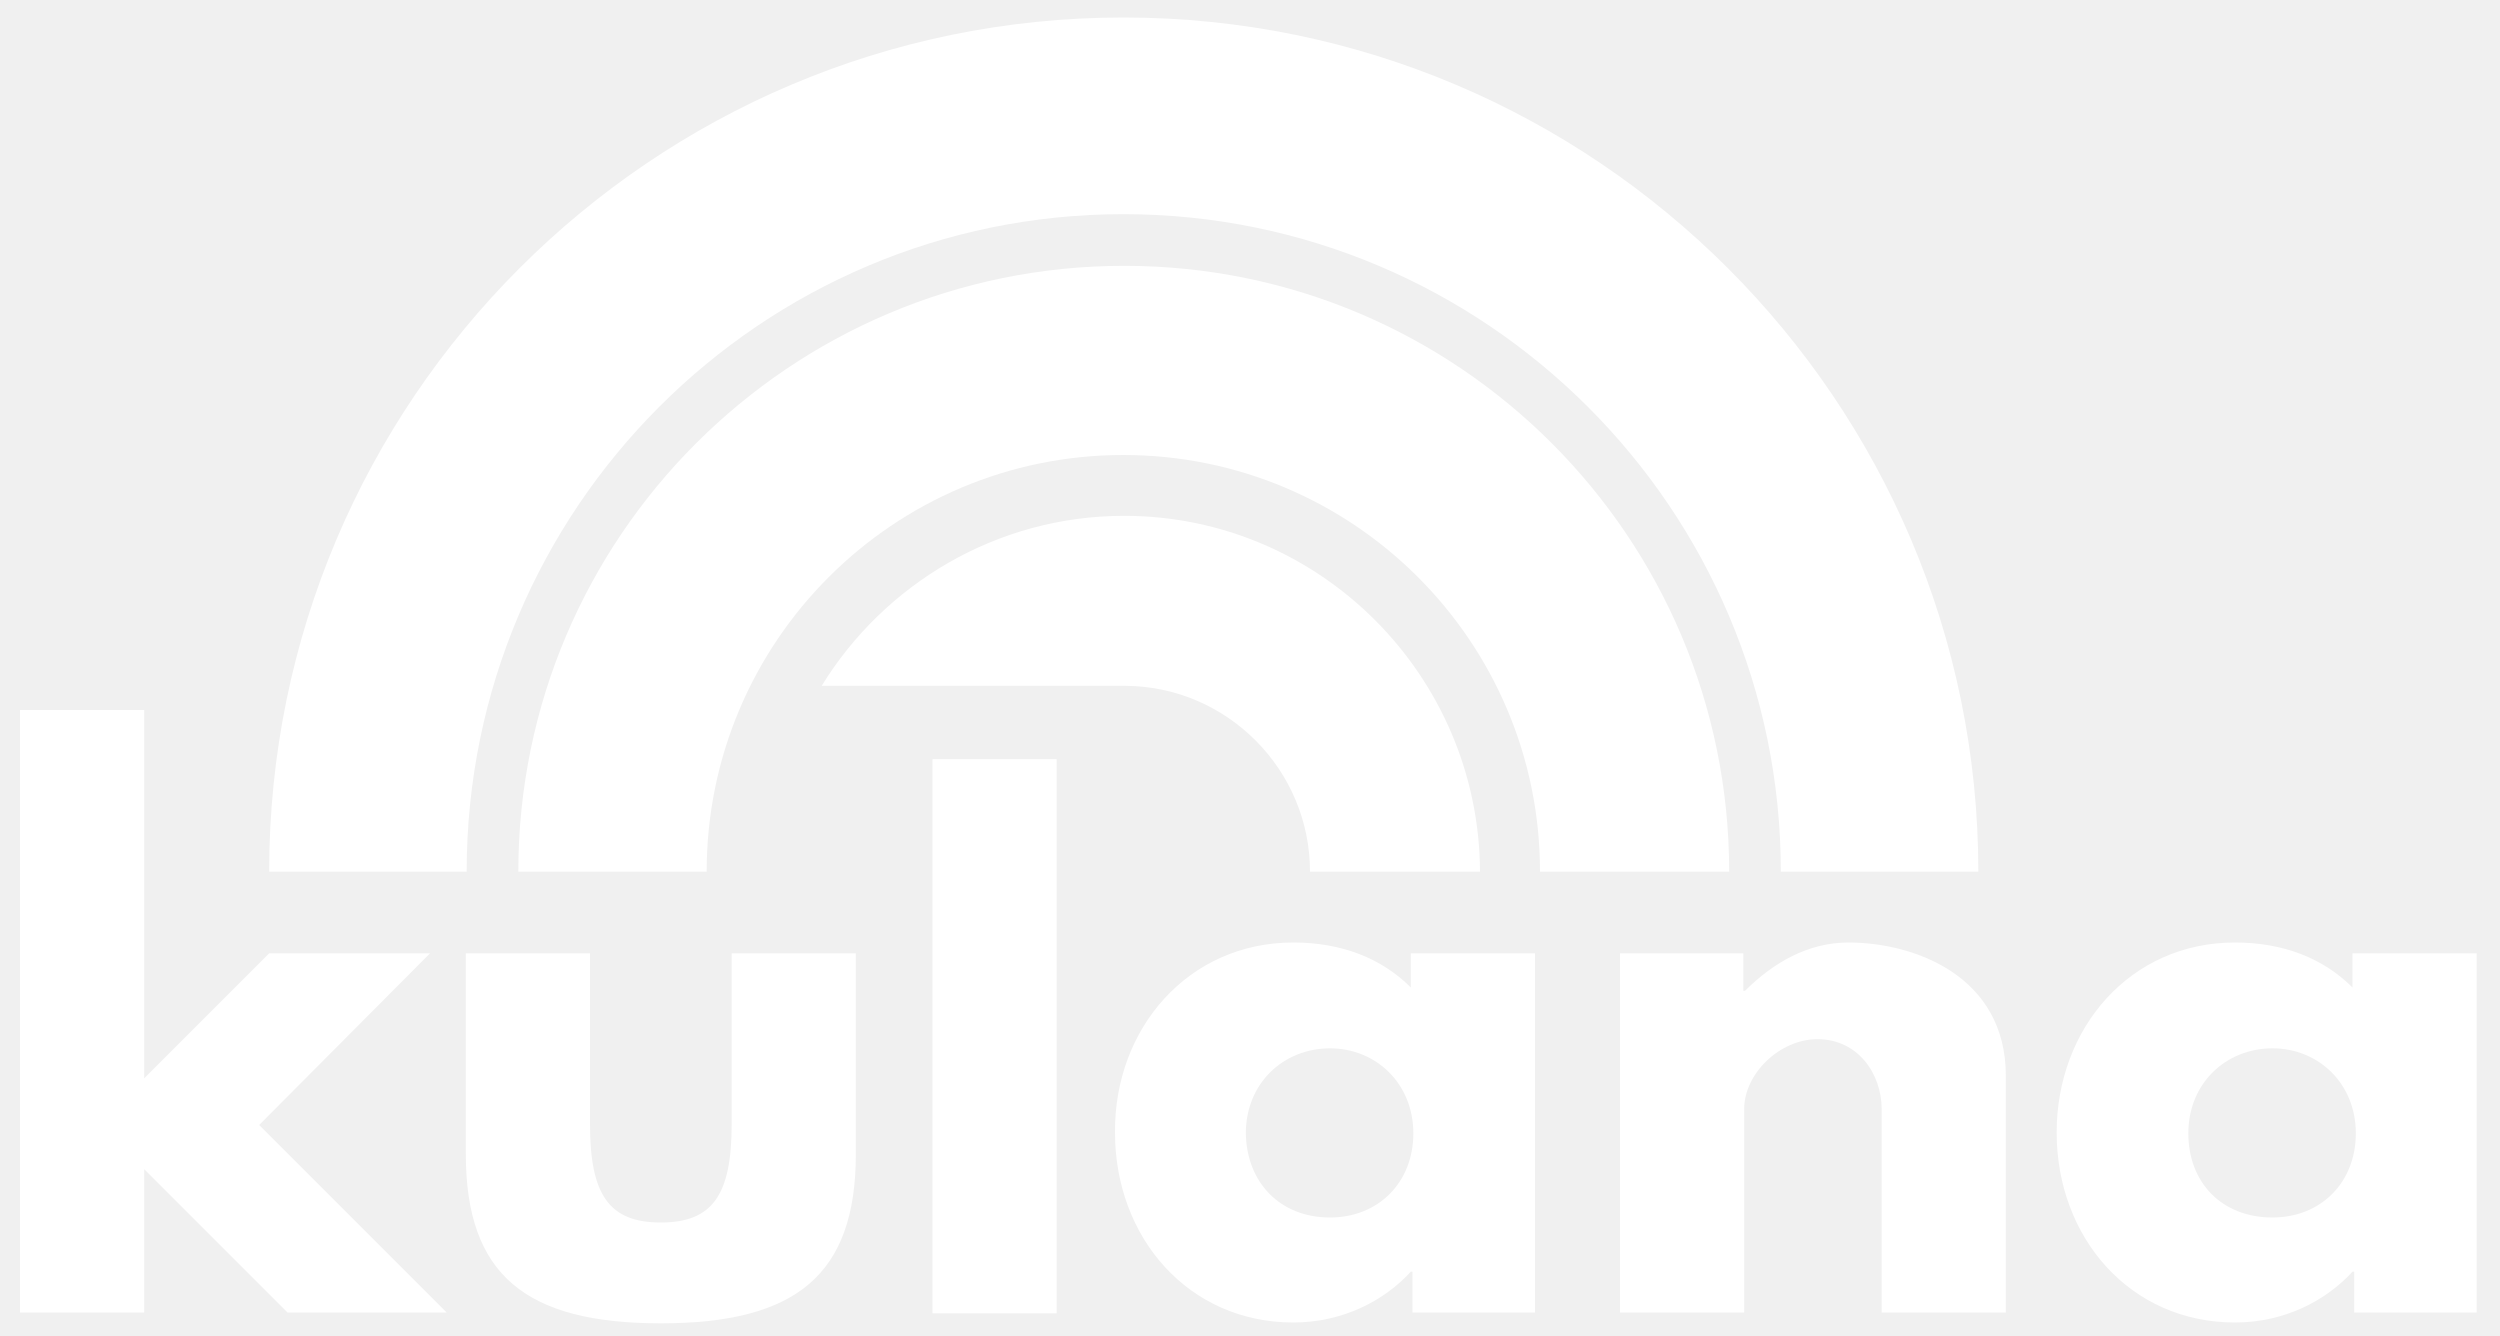
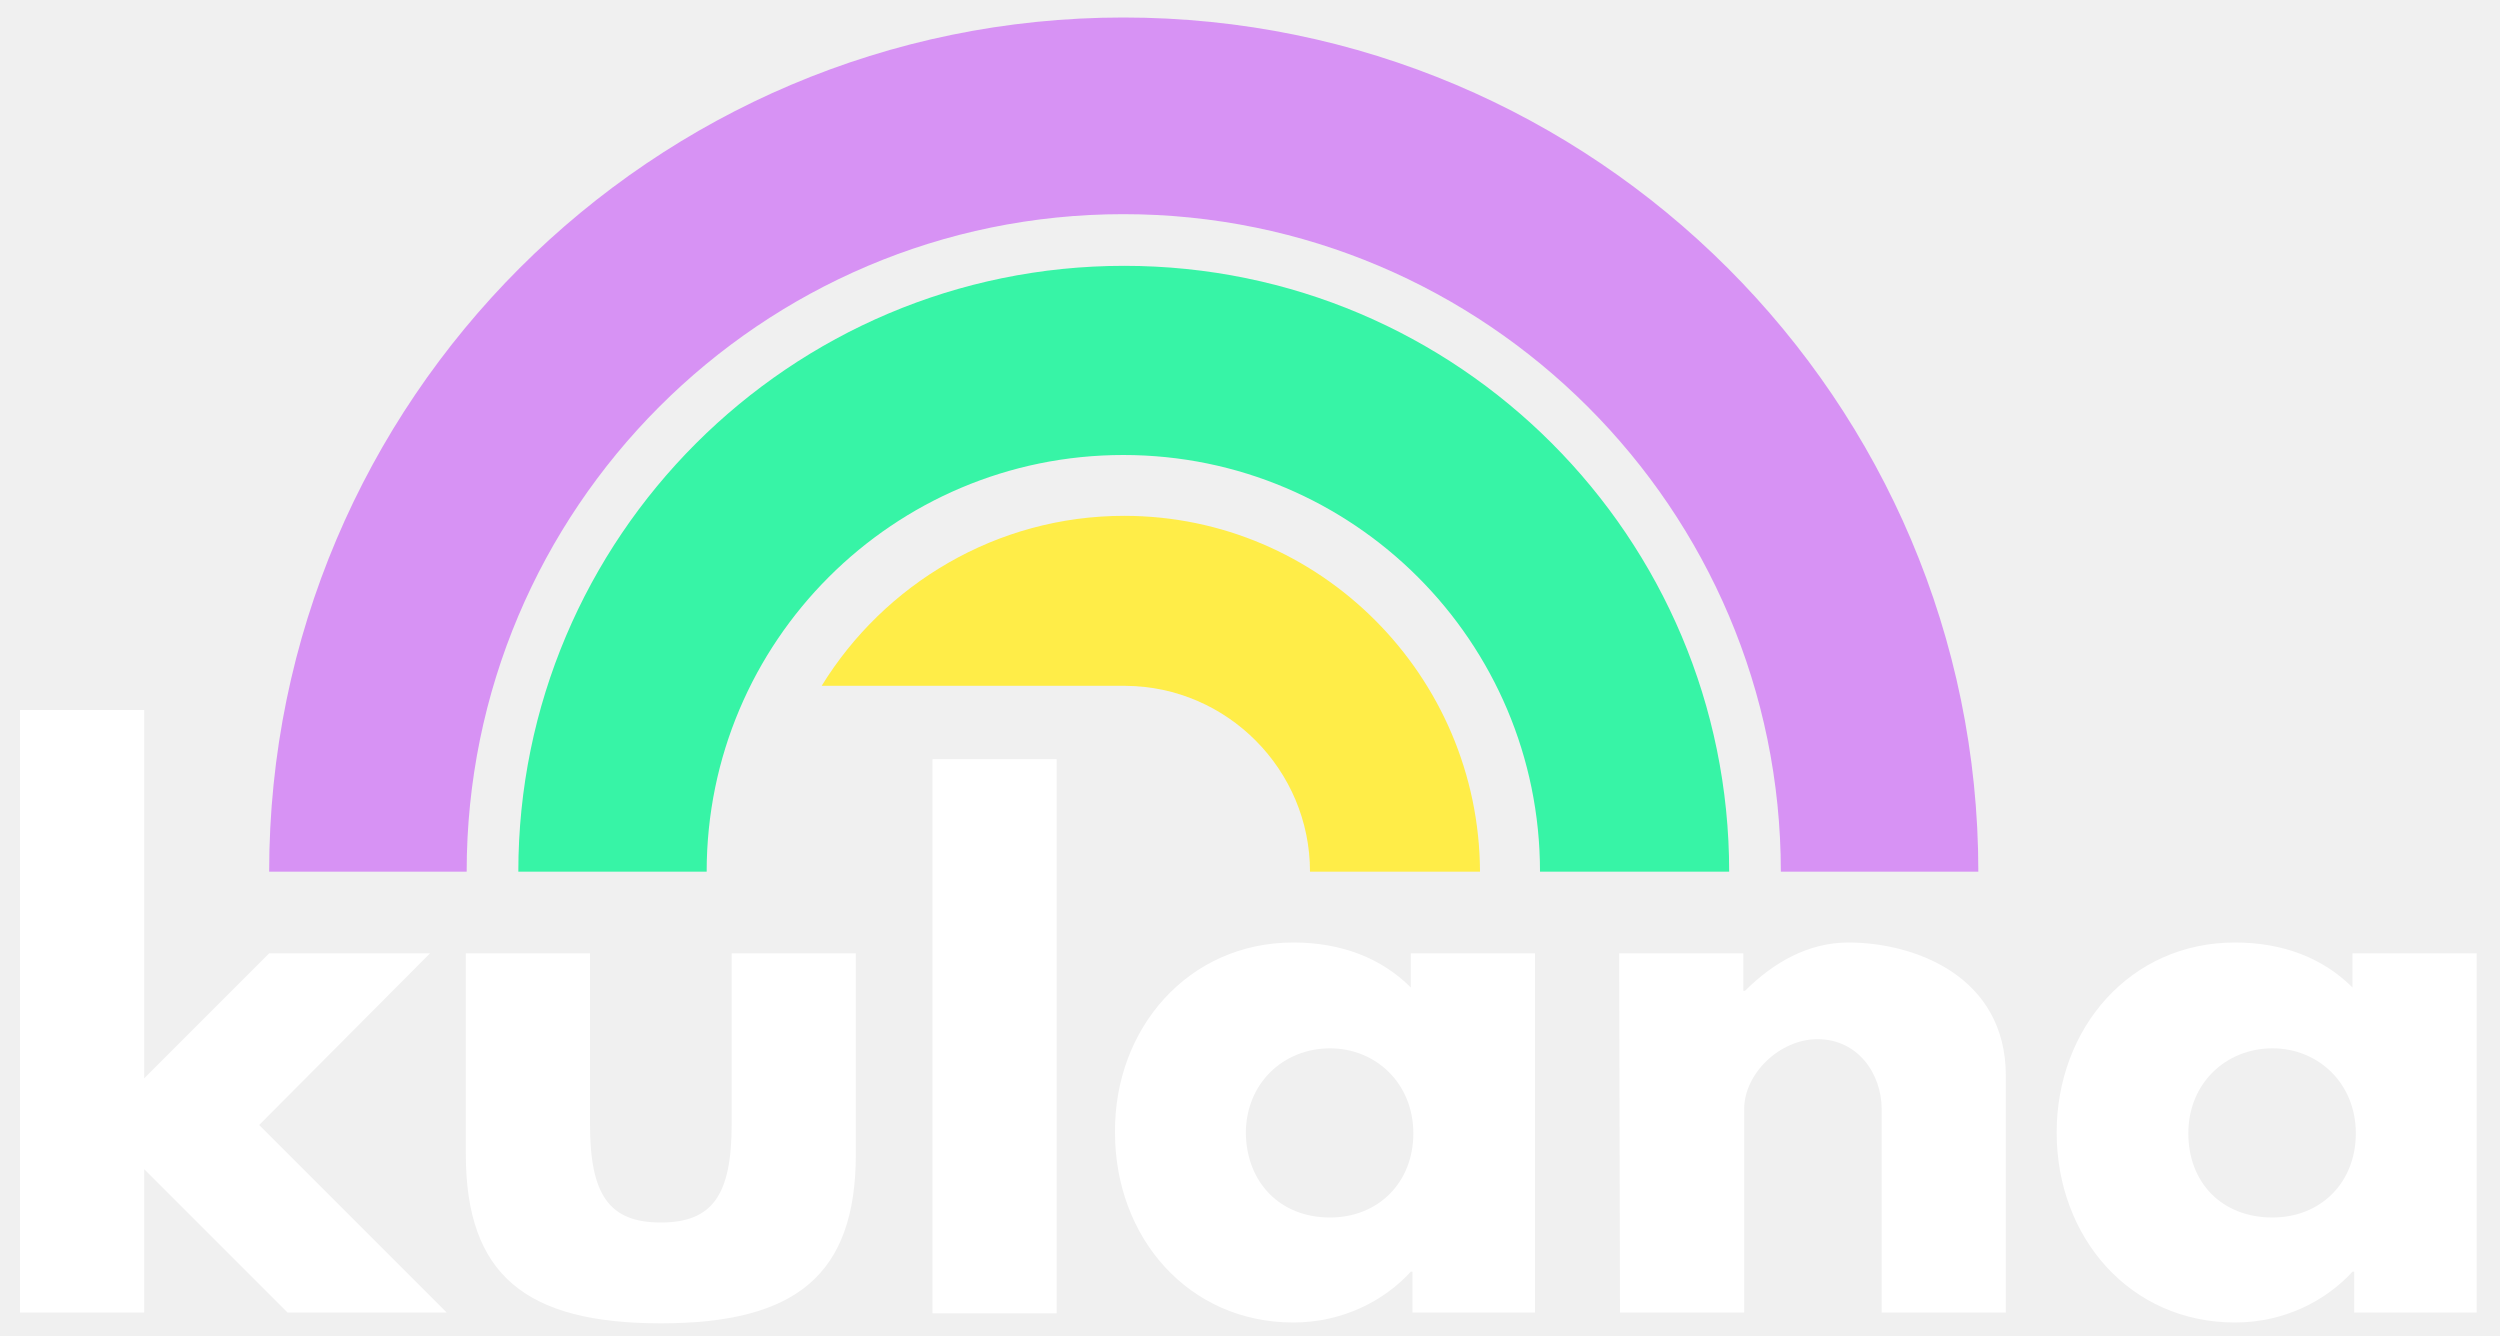
<svg xmlns="http://www.w3.org/2000/svg" version="1.1" id="Layer_1" x="0px" y="0px" viewBox="0 0 300 160.3" style="enable-background:new 0 0 300 160.3;" xml:space="preserve">
  <style type="text/css">
	.st0{fill:#FFFFFF;}
+ 	.st1{fill:#D792F4;}
+ 	.st2{fill:#37F4A6;}
+ 	.st3{fill:#FFED48;}
</style>
  <path class="st0" d="M31.1,135l22.5,22.5H34.5l-17.2-17.2v17.2H2.4V85.2h14.9v44.2l15-15h19.3L31.1,135z" />
  <path class="st0" d="M70.8,134.9c0,8.5,2.3,11.8,8.5,11.8s8.5-3.3,8.5-11.8v-20.5h14.9v24.1c0,14.5-7.2,20.3-23.4,20.3  s-23.4-5.8-23.4-20.3v-24.1h14.9V134.9z" />
  <path class="st0" d="M111.9,91.1h14.9v66.5h-14.9V91.1z" />
  <path class="st0" d="M155.2,113.1c5.8,0,10.6,1.9,14.1,5.4v-4.1h14.9v43.1h-14.7v-4.9h-0.2c-3.2,3.5-8.2,6.1-14.1,6.1  c-12.6,0-21.4-10.2-21.4-22.8C133.7,123.4,142.6,113.1,155.2,113.1z M159.6,146.1c5.8,0,10-4.2,10-10.1c0-6-4.5-10.2-10-10.2  c-5.6,0-10.1,4.2-10.1,10.2C149.6,141.9,153.6,146.1,159.6,146.1z" />
-   <path class="st0" d="M194.3,114.4h14.9v4.5h0.2c3.4-3.4,7.6-5.8,12.4-5.8c7.9,0,18.9,4,18.9,16v28.4h-14.9v-24.4  c0-4.3-2.9-8.4-7.7-8.4c-4.5,0-8.8,4.1-8.8,8.4v24.4h-14.9V114.4z" />
+   <path class="st0" d="M194.3,114.4h14.9v4.5h0.2c3.4-3.4,7.6-5.8,12.4-5.8c7.9,0,18.9,4,18.9,16v28.4h-14.9v-24.4  c0-4.3-2.9-8.4-7.7-8.4c-4.5,0-8.8,4.1-8.8,8.4v24.4h-14.9L194.3,114.4L194.3,114.4z" />
  <path class="st0" d="M268.2,113.1c5.8,0,10.6,1.9,14.1,5.4v-4.1h14.9v43.1h-14.7v-4.9h-0.2c-3.2,3.5-8.2,6.1-14.1,6.1  c-12.6,0-21.4-10.2-21.4-22.8C246.8,123.4,255.6,113.1,268.2,113.1z M272.7,146.1c5.8,0,10-4.2,10-10.1c0-6-4.5-10.2-10-10.2  c-5.6,0-10.1,4.2-10.1,10.2C262.6,141.9,266.6,146.1,272.7,146.1z" />
  <g>
-     <path class="st0" d="M237.4,104.6h-23.7c0-43.5-35.4-78.9-78.9-78.9S56,61.1,56,104.6H32.3c0-56.5,46-102.5,102.5-102.5   C191.4,2.1,237.4,48.1,237.4,104.6z" />
+     <path class="st1" d="M237.4,104.6h-23.7c0-43.5-35.4-78.9-78.9-78.9S56,61.1,56,104.6H32.3c0-56.5,46-102.5,102.5-102.5   C191.4,2.1,237.4,48.1,237.4,104.6z" />
  </g>
  <g>
-     <path class="st0" d="M207.5,104.6h-22.7c0-27.6-22.4-50-50-50s-50,22.4-50,50H62.2c0-40.1,32.6-72.7,72.7-72.7   S207.5,64.5,207.5,104.6z" />
+     <path class="st2" d="M207.5,104.6h-22.7c0-27.6-22.4-50-50-50s-50,22.4-50,50H62.2c0-40.1,32.6-72.7,72.7-72.7   S207.5,64.5,207.5,104.6z" />
  </g>
-   <path class="st0" d="M134.9,61.9c-15.3,0-28.8,8.2-36.3,20.4h36.3c0,0,0,0,0,0c0,0,0,0,0,0h0.2v0c12.2,0.1,22.1,10.1,22.1,22.3h20.4  C177.5,81.1,158.4,61.9,134.9,61.9z" />
+   <path class="st3" d="M134.9,61.9c-15.3,0-28.8,8.2-36.3,20.4h36.3l0,0l0,0h0.2l0,0c12.2,0.1,22.1,10.1,22.1,22.3h20.4  C177.5,81.1,158.4,61.9,134.9,61.9z" />
</svg>
